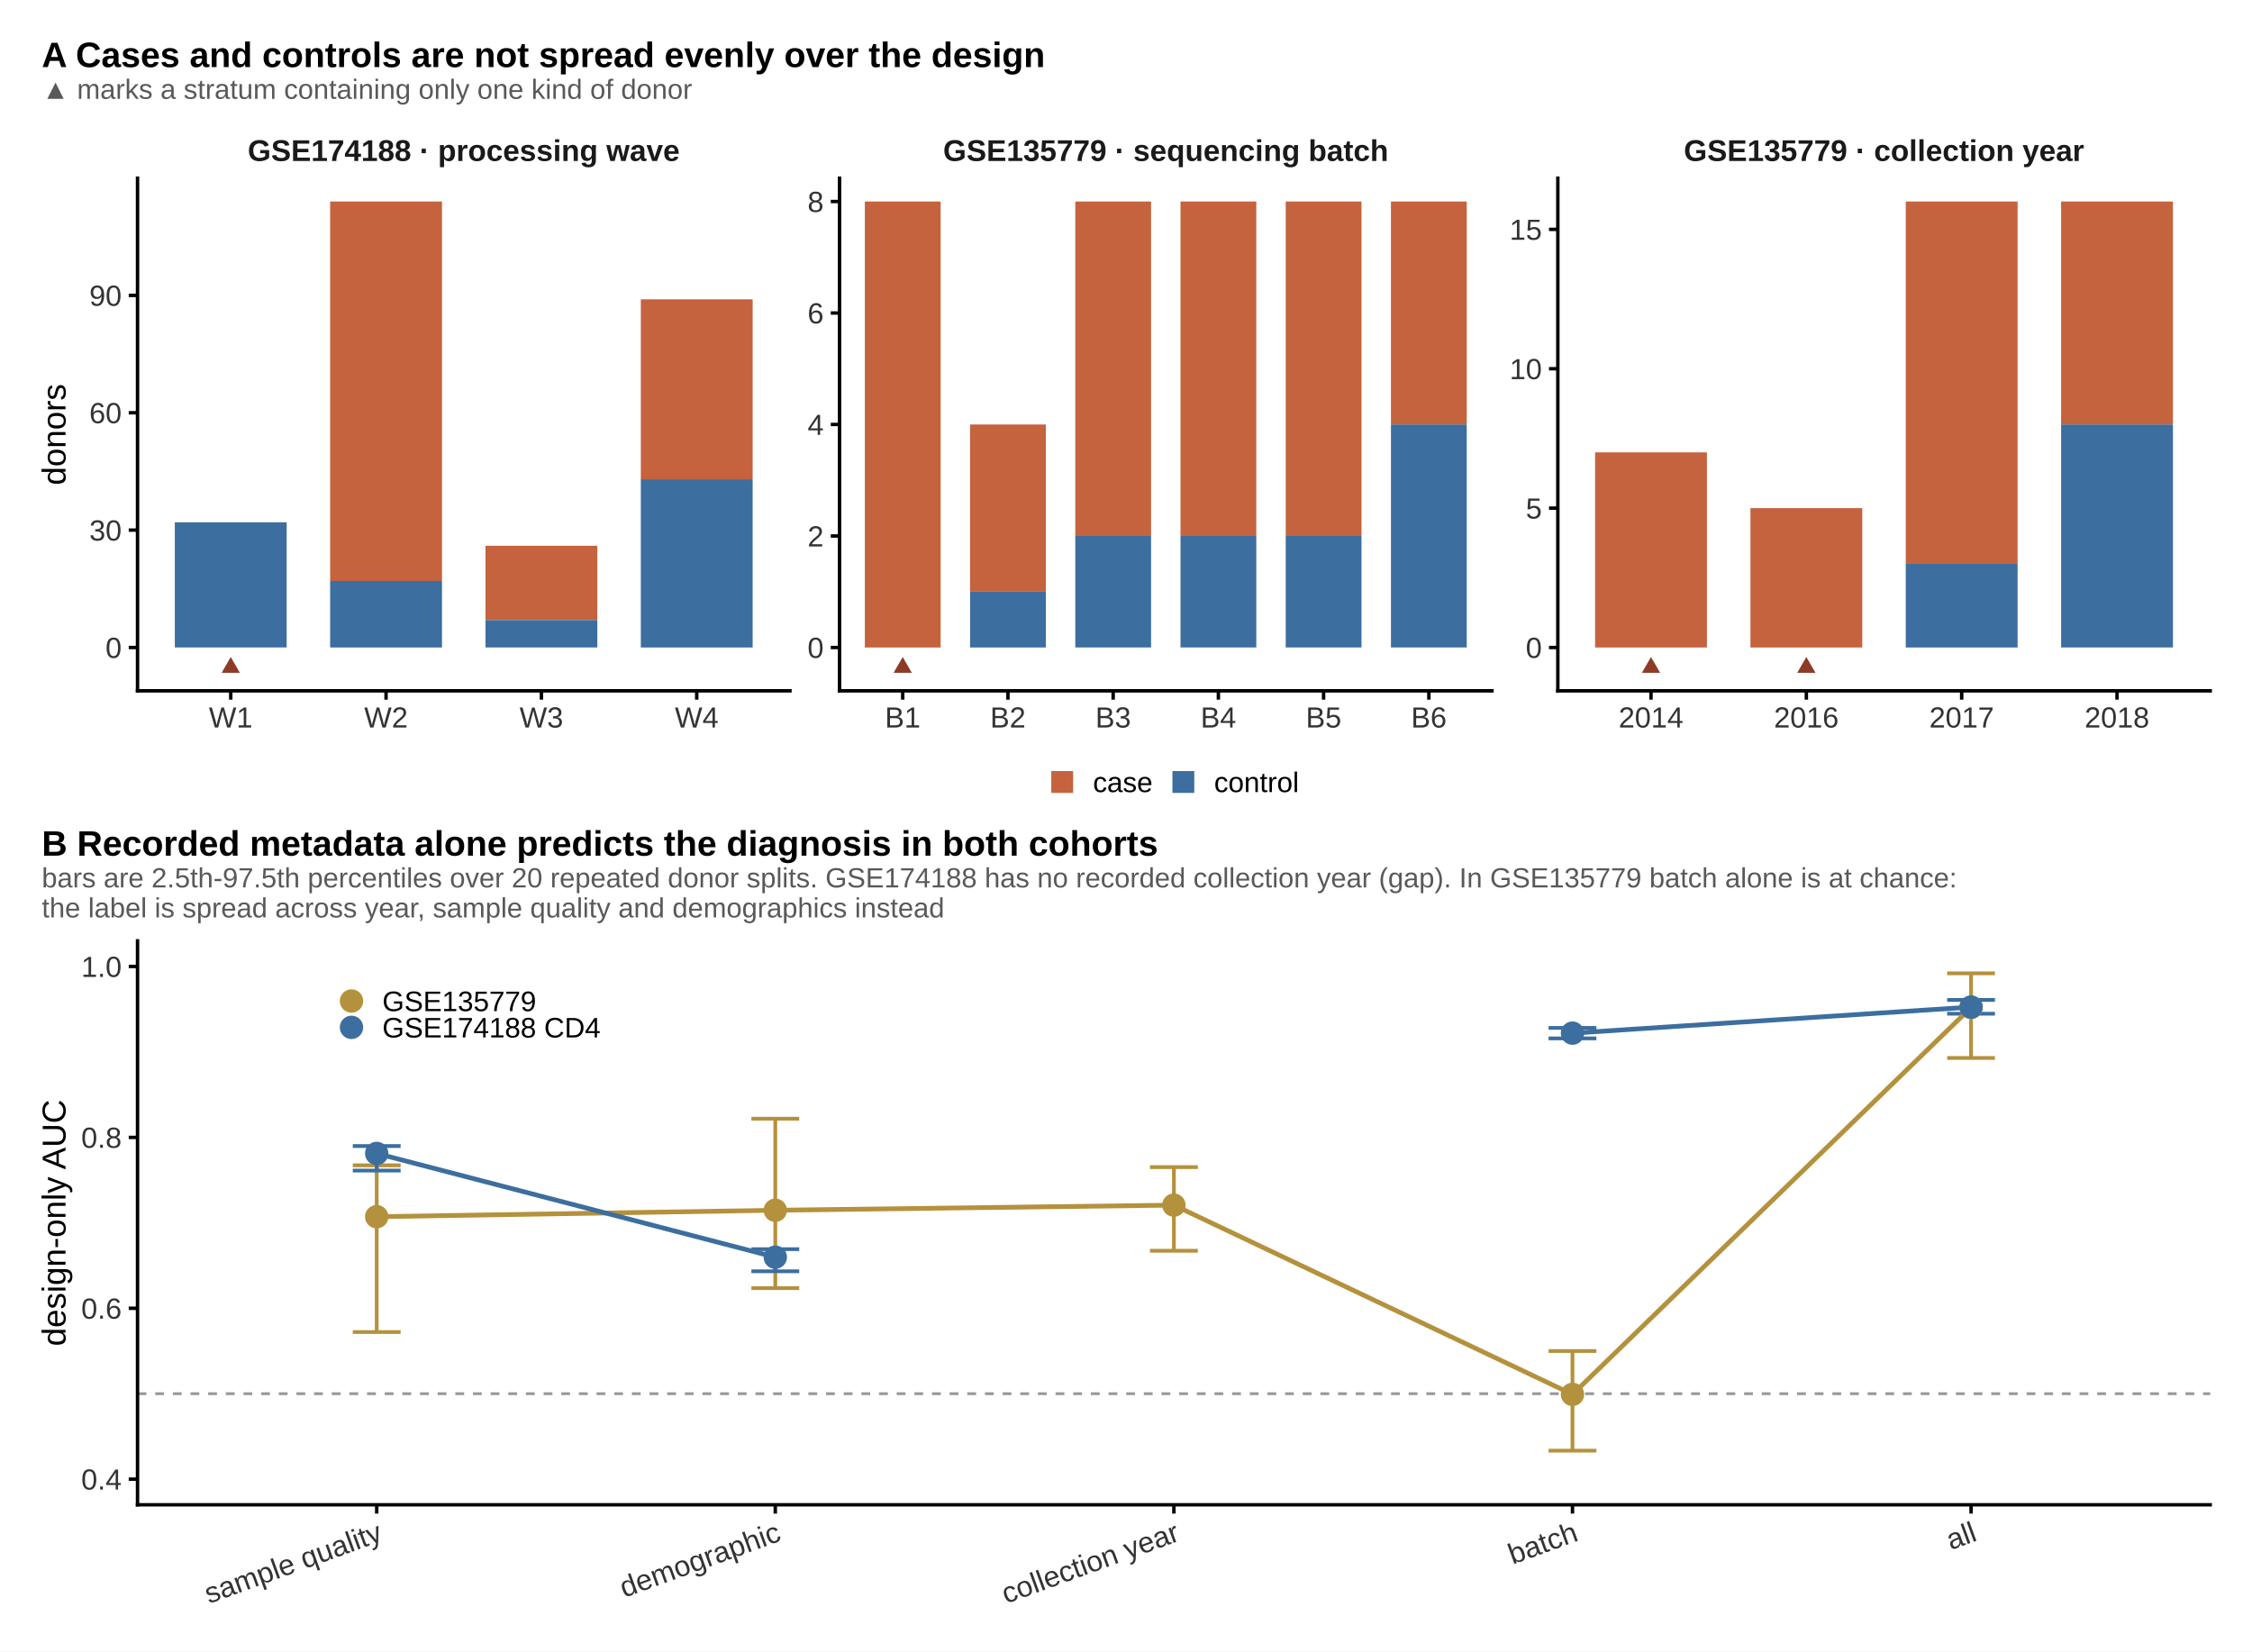
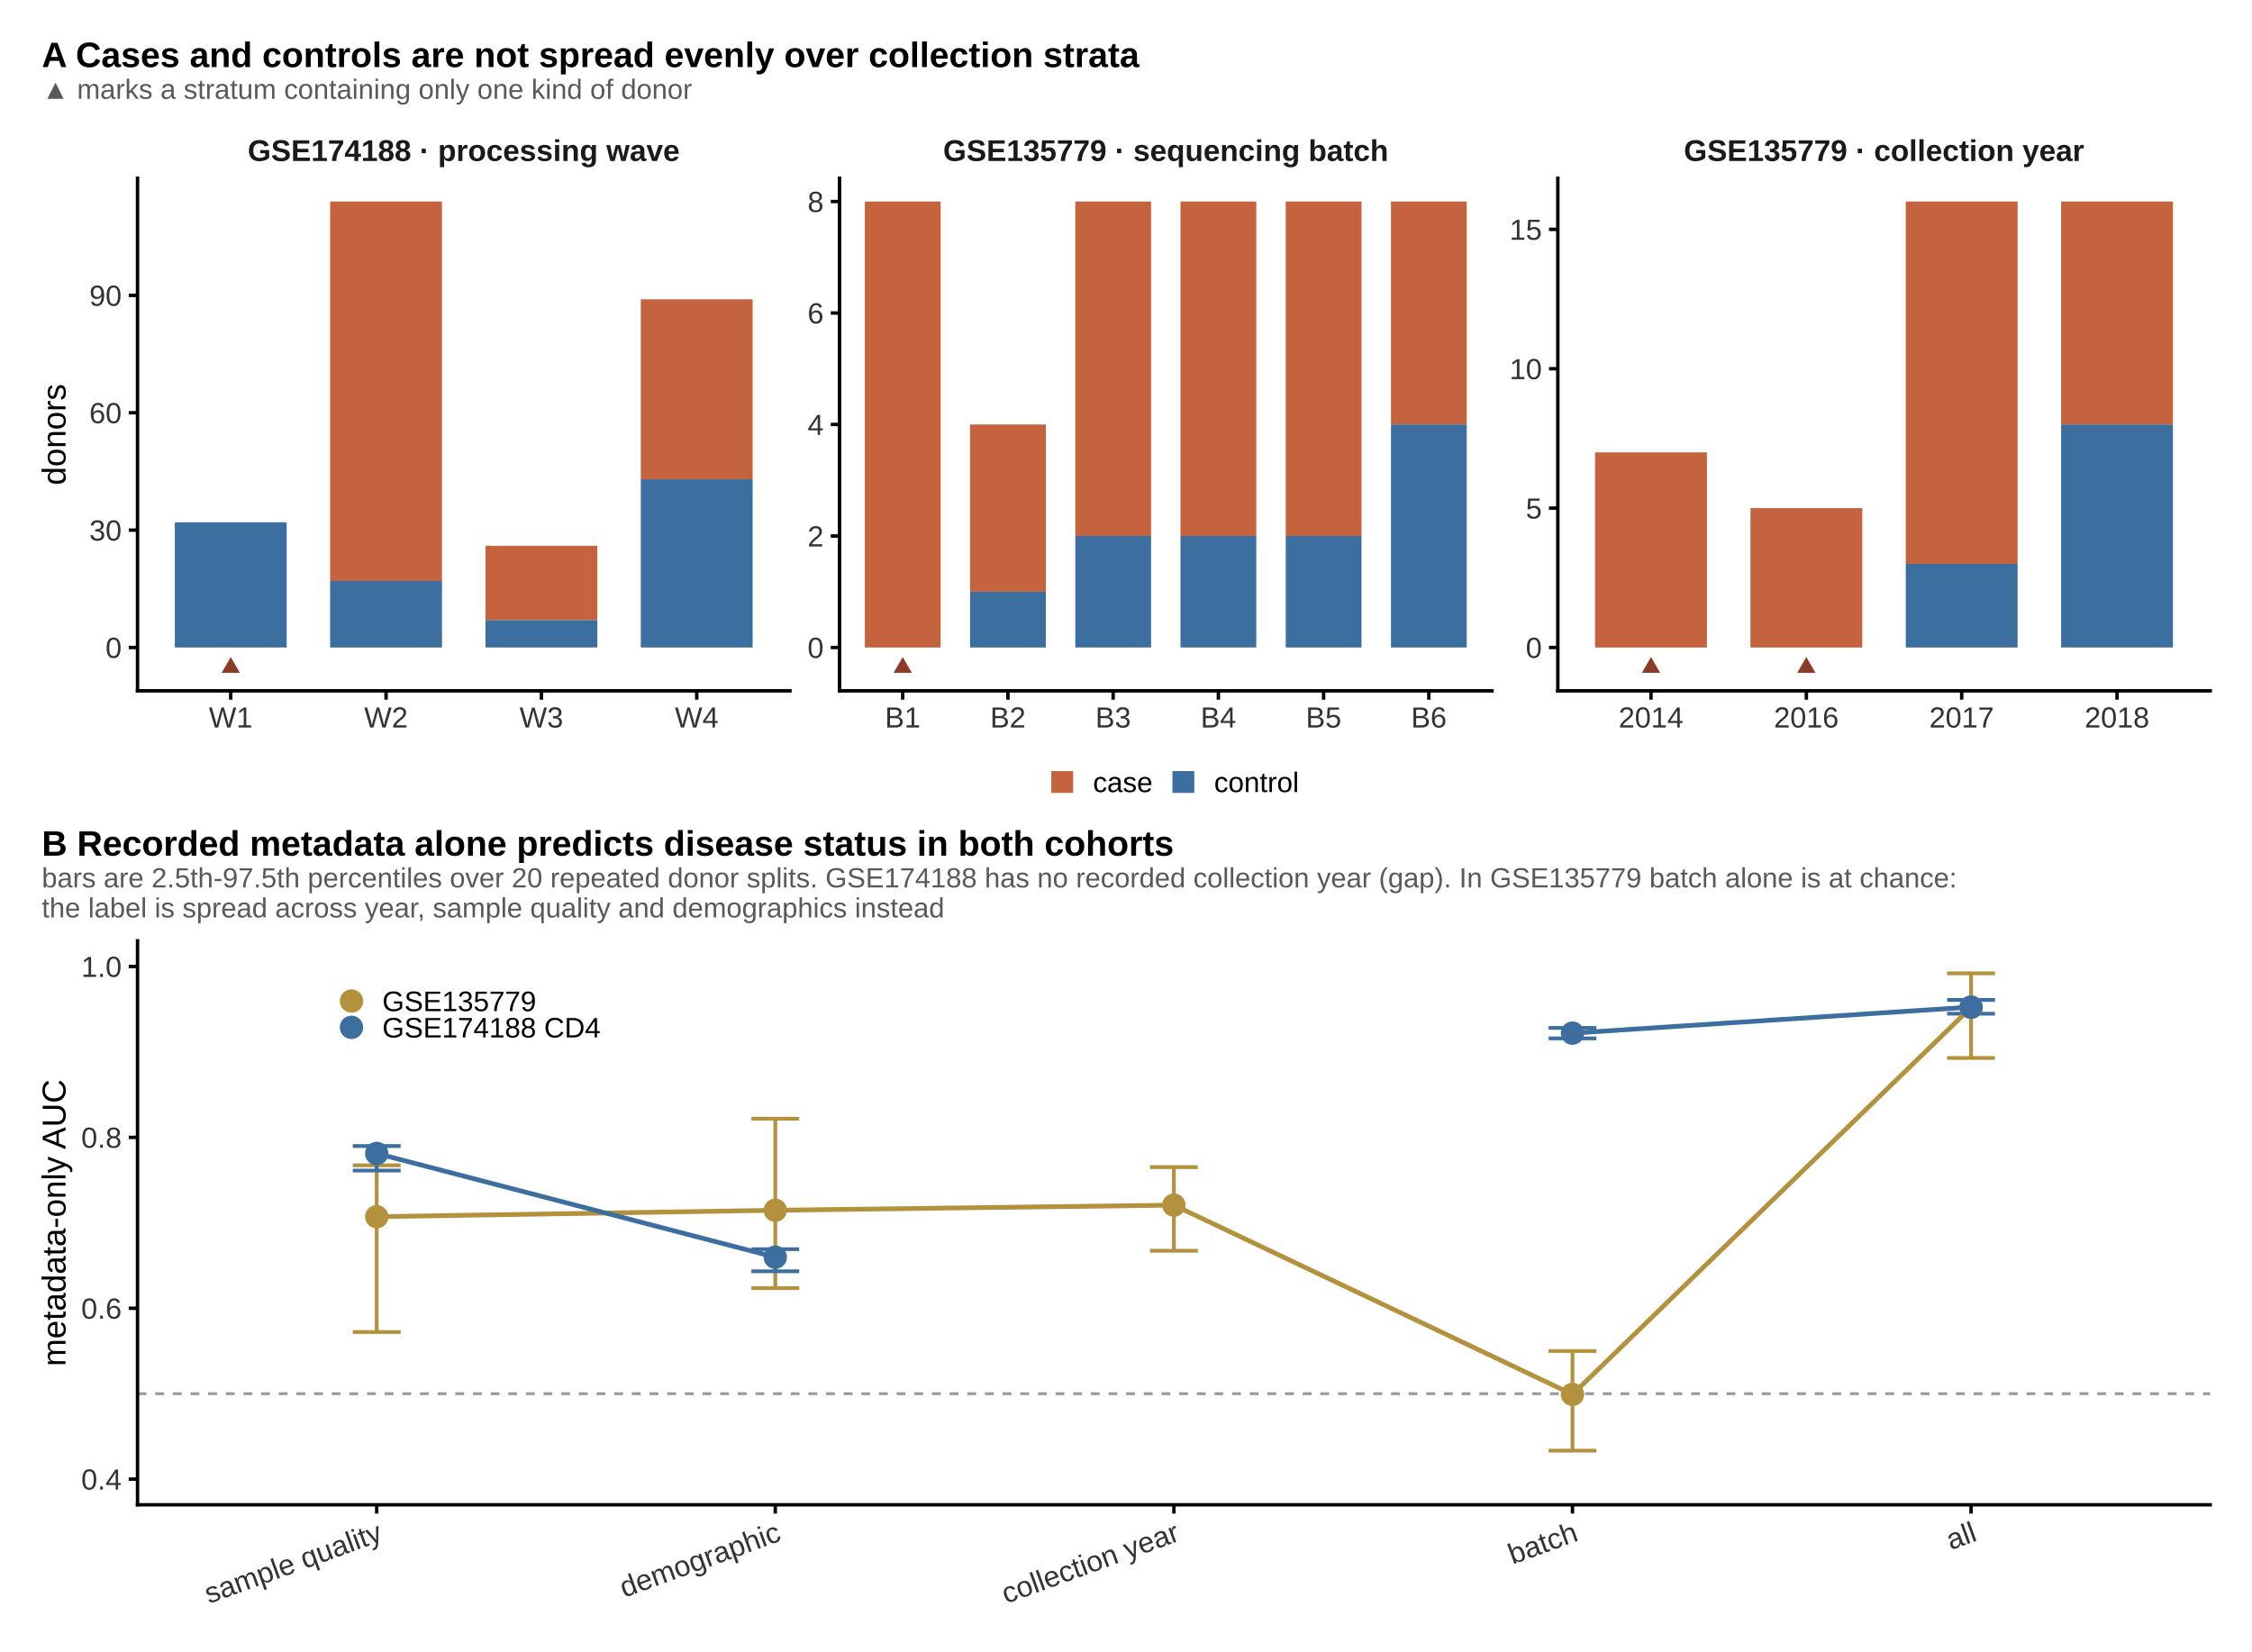
<svg xmlns="http://www.w3.org/2000/svg" width="510.24pt" height="374.17pt" viewBox="0 0 510.24 374.17">
  <g class="svglite">
    <defs>
      <style type="text/css">
    .svglite line, .svglite polyline, .svglite polygon, .svglite path, .svglite rect, .svglite circle {
      fill: none;
      stroke: #000000;
      stroke-linecap: round;
      stroke-linejoin: round;
      stroke-miterlimit: 10.00;
    }
    .svglite text {
      white-space: pre;
    }
    .svglite g.glyphgroup path {
      fill: inherit;
      stroke: none;
    }
  </style>
    </defs>
    <rect width="100%" height="100%" style="stroke: none; fill: #FFFFFF;" />
    <defs>
      <clipPath id="cpMC4wMHw1MTAuMjR8MC4wMHwzNzQuMTc=">
        <rect x="0.00" y="0.00" width="510.24" height="374.17" />
      </clipPath>
    </defs>
    <g clip-path="url(#cpMC4wMHw1MTAuMjR8MC4wMHwzNzQuMTc=)">
      <rect x="0.00" y="0.00" width="510.24" height="374.17" style="stroke-width: 1.07; stroke: #FFFFFF; fill: #FFFFFF;" />
    </g>
    <defs>
      <clipPath id="cpMzEuMTZ8NTAwLjc3fDQwLjM4fDM0MC45Ng==">
        <rect x="31.16" y="40.38" width="469.61" height="300.58" />
      </clipPath>
    </defs>
    <g clip-path="url(#cpMzEuMTZ8NTAwLjc3fDQwLjM4fDM0MC45Ng==)">
</g>
    <g clip-path="url(#cpMC4wMHw1MTAuMjR8MC4wMHwzNzQuMTc=)">
</g>
    <defs>
      <clipPath id="cpNS40OHw1MDQuNzZ8NS40OHwxODQuMTY=">
        <rect x="5.48" y="5.48" width="499.28" height="178.68" />
      </clipPath>
    </defs>
    <g clip-path="url(#cpNS40OHw1MDQuNzZ8NS40OHwxODQuMTY=)">
      <rect x="5.48" y="5.48" width="499.28" height="178.68" style="stroke-width: 0.78; stroke: #FFFFFF; fill: #FFFFFF;" />
    </g>
    <g clip-path="url(#cpMC4wMHw1MTAuMjR8MC4wMHwzNzQuMTc=)">
</g>
    <defs>
      <clipPath id="cpNS40OHw1MDQuNzZ8MTg0LjE2fDM2OC42OQ==">
        <rect x="5.48" y="184.16" width="499.28" height="184.54" />
      </clipPath>
    </defs>
    <g clip-path="url(#cpNS40OHw1MDQuNzZ8MTg0LjE2fDM2OC42OQ==)">
      <rect x="5.48" y="184.16" width="499.28" height="184.54" style="stroke-width: 0.78; stroke: #FFFFFF; fill: #FFFFFF;" />
    </g>
    <g clip-path="url(#cpMC4wMHw1MTAuMjR8MC4wMHwzNzQuMTc=)">
</g>
    <defs>
      <clipPath id="cpMzEuMTZ8MTc4Ljk4fDQwLjM4fDE1Ni41Mw==">
        <rect x="31.16" y="40.38" width="147.82" height="116.16" />
      </clipPath>
    </defs>
    <g clip-path="url(#cpMzEuMTZ8MTc4Ljk4fDQwLjM4fDE1Ni41Mw==)">
      <rect x="31.16" y="40.38" width="147.82" height="116.16" style="stroke-width: 0.78; stroke: none; fill: #FFFFFF;" />
      <rect x="39.61" y="118.34" width="25.34" height="0.00" style="stroke-width: 0.78; stroke: none; stroke-linecap: butt; stroke-linejoin: miter; fill: #C4633E;" />
      <rect x="39.61" y="118.34" width="25.34" height="28.36" style="stroke-width: 0.78; stroke: none; stroke-linecap: butt; stroke-linejoin: miter; fill: #3C6E9F;" />
      <rect x="74.80" y="45.66" width="25.34" height="85.98" style="stroke-width: 0.78; stroke: none; stroke-linecap: butt; stroke-linejoin: miter; fill: #C4633E;" />
      <rect x="74.80" y="131.64" width="25.34" height="15.07" style="stroke-width: 0.78; stroke: none; stroke-linecap: butt; stroke-linejoin: miter; fill: #3C6E9F;" />
      <rect x="110.00" y="123.66" width="25.34" height="16.84" style="stroke-width: 0.78; stroke: none; stroke-linecap: butt; stroke-linejoin: miter; fill: #C4633E;" />
      <rect x="110.00" y="140.50" width="25.34" height="6.20" style="stroke-width: 0.78; stroke: none; stroke-linecap: butt; stroke-linejoin: miter; fill: #3C6E9F;" />
      <rect x="145.19" y="67.82" width="25.34" height="40.77" style="stroke-width: 0.78; stroke: none; stroke-linecap: butt; stroke-linejoin: miter; fill: #C4633E;" />
      <rect x="145.19" y="108.59" width="25.34" height="38.12" style="stroke-width: 0.78; stroke: none; stroke-linecap: butt; stroke-linejoin: miter; fill: #3C6E9F;" />
      <polygon points="52.28,148.86 54.35,152.45 50.21,152.45 " style="stroke-width: 0.52; stroke: none; fill: #8C3B26;" />
    </g>
    <g clip-path="url(#cpMC4wMHw1MTAuMjR8MC4wMHwzNzQuMTc=)">
</g>
    <defs>
      <clipPath id="cpMTkwLjIyfDMzOC4wNHw0MC4zOHwxNTYuNTM=">
        <rect x="190.22" y="40.38" width="147.82" height="116.16" />
      </clipPath>
    </defs>
    <g clip-path="url(#cpMTkwLjIyfDMzOC4wNHw0MC4zOHwxNTYuNTM=)">
      <rect x="190.22" y="40.38" width="147.82" height="116.16" style="stroke-width: 0.78; stroke: none; fill: #FFFFFF;" />
      <rect x="195.95" y="45.66" width="17.17" height="101.05" style="stroke-width: 0.78; stroke: none; stroke-linecap: butt; stroke-linejoin: miter; fill: #C4633E;" />
      <rect x="195.95" y="146.71" width="17.17" height="0.00" style="stroke-width: 0.78; stroke: none; stroke-linecap: butt; stroke-linejoin: miter; fill: #3C6E9F;" />
      <rect x="219.79" y="96.18" width="17.17" height="37.89" style="stroke-width: 0.78; stroke: none; stroke-linecap: butt; stroke-linejoin: miter; fill: #C4633E;" />
      <rect x="219.79" y="134.08" width="17.17" height="12.63" style="stroke-width: 0.78; stroke: none; stroke-linecap: butt; stroke-linejoin: miter; fill: #3C6E9F;" />
      <rect x="243.63" y="45.66" width="17.17" height="75.79" style="stroke-width: 0.78; stroke: none; stroke-linecap: butt; stroke-linejoin: miter; fill: #C4633E;" />
      <rect x="243.63" y="121.44" width="17.17" height="25.26" style="stroke-width: 0.78; stroke: none; stroke-linecap: butt; stroke-linejoin: miter; fill: #3C6E9F;" />
      <rect x="267.47" y="45.66" width="17.17" height="75.79" style="stroke-width: 0.78; stroke: none; stroke-linecap: butt; stroke-linejoin: miter; fill: #C4633E;" />
      <rect x="267.47" y="121.44" width="17.17" height="25.26" style="stroke-width: 0.78; stroke: none; stroke-linecap: butt; stroke-linejoin: miter; fill: #3C6E9F;" />
      <rect x="291.31" y="45.66" width="17.17" height="75.79" style="stroke-width: 0.78; stroke: none; stroke-linecap: butt; stroke-linejoin: miter; fill: #C4633E;" />
      <rect x="291.31" y="121.44" width="17.17" height="25.26" style="stroke-width: 0.78; stroke: none; stroke-linecap: butt; stroke-linejoin: miter; fill: #3C6E9F;" />
      <rect x="315.15" y="45.66" width="17.17" height="50.52" style="stroke-width: 0.78; stroke: none; stroke-linecap: butt; stroke-linejoin: miter; fill: #C4633E;" />
      <rect x="315.15" y="96.18" width="17.17" height="50.52" style="stroke-width: 0.78; stroke: none; stroke-linecap: butt; stroke-linejoin: miter; fill: #3C6E9F;" />
      <polygon points="204.53,148.86 206.60,152.45 202.46,152.45 " style="stroke-width: 0.52; stroke: none; fill: #8C3B26;" />
    </g>
    <g clip-path="url(#cpMC4wMHw1MTAuMjR8MC4wMHwzNzQuMTc=)">
</g>
    <defs>
      <clipPath id="cpMzUyLjk2fDUwMC43N3w0MC4zOHwxNTYuNTM=">
        <rect x="352.96" y="40.38" width="147.82" height="116.16" />
      </clipPath>
    </defs>
    <g clip-path="url(#cpMzUyLjk2fDUwMC43N3w0MC4zOHwxNTYuNTM=)">
      <rect x="352.96" y="40.38" width="147.82" height="116.16" style="stroke-width: 0.78; stroke: none; fill: #FFFFFF;" />
      <rect x="361.40" y="102.50" width="25.34" height="44.21" style="stroke-width: 0.78; stroke: none; stroke-linecap: butt; stroke-linejoin: miter; fill: #C4633E;" />
      <rect x="361.40" y="146.71" width="25.34" height="0.00" style="stroke-width: 0.78; stroke: none; stroke-linecap: butt; stroke-linejoin: miter; fill: #3C6E9F;" />
      <rect x="396.60" y="115.13" width="25.34" height="31.58" style="stroke-width: 0.78; stroke: none; stroke-linecap: butt; stroke-linejoin: miter; fill: #C4633E;" />
      <rect x="396.60" y="146.71" width="25.34" height="0.00" style="stroke-width: 0.78; stroke: none; stroke-linecap: butt; stroke-linejoin: miter; fill: #3C6E9F;" />
      <rect x="431.79" y="45.66" width="25.34" height="82.10" style="stroke-width: 0.78; stroke: none; stroke-linecap: butt; stroke-linejoin: miter; fill: #C4633E;" />
      <rect x="431.79" y="127.76" width="25.34" height="18.95" style="stroke-width: 0.78; stroke: none; stroke-linecap: butt; stroke-linejoin: miter; fill: #3C6E9F;" />
      <rect x="466.99" y="45.66" width="25.34" height="50.52" style="stroke-width: 0.78; stroke: none; stroke-linecap: butt; stroke-linejoin: miter; fill: #C4633E;" />
      <rect x="466.99" y="96.18" width="25.34" height="50.52" style="stroke-width: 0.78; stroke: none; stroke-linecap: butt; stroke-linejoin: miter; fill: #3C6E9F;" />
      <polygon points="374.07,148.86 376.14,152.45 372.00,152.45 " style="stroke-width: 0.52; stroke: none; fill: #8C3B26;" />
      <polygon points="409.27,148.86 411.34,152.45 407.19,152.45 " style="stroke-width: 0.52; stroke: none; fill: #8C3B26;" />
    </g>
    <g clip-path="url(#cpMC4wMHw1MTAuMjR8MC4wMHwzNzQuMTc=)">
      <polyline points="352.96,156.53 352.96,40.38 " style="stroke-width: 0.78; stroke-linecap: square;" />
      <text x="349.37" y="149.07" text-anchor="end" style="font-size: 6.60px;fill: #333333; font-family: &quot;Arial&quot;;" textLength="3.67px" lengthAdjust="spacingAndGlyphs">0</text>
      <text x="349.37" y="117.49" text-anchor="end" style="font-size: 6.60px;fill: #333333; font-family: &quot;Arial&quot;;" textLength="3.67px" lengthAdjust="spacingAndGlyphs">5</text>
      <text x="349.37" y="85.91" text-anchor="end" style="font-size: 6.60px;fill: #333333; font-family: &quot;Arial&quot;;" textLength="7.34px" lengthAdjust="spacingAndGlyphs">10</text>
      <text x="349.37" y="54.33" text-anchor="end" style="font-size: 6.60px;fill: #333333; font-family: &quot;Arial&quot;;" textLength="7.34px" lengthAdjust="spacingAndGlyphs">15</text>
      <polyline points="350.96,146.71 352.96,146.71 " style="stroke-width: 0.78; stroke-linecap: butt;" />
      <polyline points="350.96,115.13 352.96,115.13 " style="stroke-width: 0.78; stroke-linecap: butt;" />
      <polyline points="350.96,83.55 352.96,83.55 " style="stroke-width: 0.78; stroke-linecap: butt;" />
      <polyline points="350.96,51.97 352.96,51.97 " style="stroke-width: 0.78; stroke-linecap: butt;" />
      <polyline points="190.22,156.53 190.22,40.38 " style="stroke-width: 0.78; stroke-linecap: square;" />
      <text x="186.64" y="149.07" text-anchor="end" style="font-size: 6.60px;fill: #333333; font-family: &quot;Arial&quot;;" textLength="3.67px" lengthAdjust="spacingAndGlyphs">0</text>
      <text x="186.64" y="123.81" text-anchor="end" style="font-size: 6.60px;fill: #333333; font-family: &quot;Arial&quot;;" textLength="3.67px" lengthAdjust="spacingAndGlyphs">2</text>
      <text x="186.64" y="98.54" text-anchor="end" style="font-size: 6.60px;fill: #333333; font-family: &quot;Arial&quot;;" textLength="3.67px" lengthAdjust="spacingAndGlyphs">4</text>
      <text x="186.64" y="73.28" text-anchor="end" style="font-size: 6.60px;fill: #333333; font-family: &quot;Arial&quot;;" textLength="3.67px" lengthAdjust="spacingAndGlyphs">6</text>
      <text x="186.64" y="48.02" text-anchor="end" style="font-size: 6.60px;fill: #333333; font-family: &quot;Arial&quot;;" textLength="3.67px" lengthAdjust="spacingAndGlyphs">8</text>
      <polyline points="188.23,146.71 190.22,146.71 " style="stroke-width: 0.78; stroke-linecap: butt;" />
      <polyline points="188.23,121.44 190.22,121.44 " style="stroke-width: 0.78; stroke-linecap: butt;" />
      <polyline points="188.23,96.18 190.22,96.18 " style="stroke-width: 0.78; stroke-linecap: butt;" />
      <polyline points="188.23,70.92 190.22,70.92 " style="stroke-width: 0.78; stroke-linecap: butt;" />
      <polyline points="188.23,45.66 190.22,45.66 " style="stroke-width: 0.78; stroke-linecap: butt;" />
    </g>
    <defs>
      <clipPath id="cpMzEuMTZ8MTc4Ljk4fDI3LjcwfDQwLjM4">
        <rect x="31.16" y="27.70" width="147.82" height="12.68" />
      </clipPath>
    </defs>
    <g clip-path="url(#cpMzEuMTZ8MTc4Ljk4fDI3LjcwfDQwLjM4)">
      <text x="105.07" y="36.47" text-anchor="middle" style="font-size: 6.80px; font-weight: bold;fill: #1A1A1A; font-family: &quot;Arial&quot;;" textLength="97.88px" lengthAdjust="spacingAndGlyphs">GSE174188 · processing wave</text>
    </g>
    <g clip-path="url(#cpMC4wMHw1MTAuMjR8MC4wMHwzNzQuMTc=)">
</g>
    <defs>
      <clipPath id="cpMTkwLjIyfDMzOC4wNHwyNy43MHw0MC4zOA==">
        <rect x="190.22" y="27.70" width="147.82" height="12.68" />
      </clipPath>
    </defs>
    <g clip-path="url(#cpMTkwLjIyfDMzOC4wNHwyNy43MHw0MC4zOA==)">
      <text x="264.13" y="36.47" text-anchor="middle" style="font-size: 6.80px; font-weight: bold;fill: #1A1A1A; font-family: &quot;Arial&quot;;" textLength="100.91px" lengthAdjust="spacingAndGlyphs">GSE135779 · sequencing batch</text>
    </g>
    <g clip-path="url(#cpMC4wMHw1MTAuMjR8MC4wMHwzNzQuMTc=)">
</g>
    <defs>
      <clipPath id="cpMzUyLjk2fDUwMC43N3wyNy43MHw0MC4zOA==">
        <rect x="352.96" y="27.70" width="147.82" height="12.68" />
      </clipPath>
    </defs>
    <g clip-path="url(#cpMzUyLjk2fDUwMC43N3wyNy43MHw0MC4zOA==)">
      <text x="426.86" y="36.47" text-anchor="middle" style="font-size: 6.80px; font-weight: bold;fill: #1A1A1A; font-family: &quot;Arial&quot;;" textLength="90.70px" lengthAdjust="spacingAndGlyphs">GSE135779 · collection year</text>
    </g>
    <g clip-path="url(#cpMC4wMHw1MTAuMjR8MC4wMHwzNzQuMTc=)">
      <polyline points="31.16,156.53 178.98,156.53 " style="stroke-width: 0.78; stroke-linecap: square;" />
      <polyline points="52.28,158.53 52.28,156.53 " style="stroke-width: 0.78; stroke-linecap: butt;" />
      <polyline points="87.47,158.53 87.47,156.53 " style="stroke-width: 0.78; stroke-linecap: butt;" />
      <polyline points="122.67,158.53 122.67,156.53 " style="stroke-width: 0.78; stroke-linecap: butt;" />
      <polyline points="157.86,158.53 157.86,156.53 " style="stroke-width: 0.78; stroke-linecap: butt;" />
      <text x="52.28" y="164.84" text-anchor="middle" style="font-size: 6.60px;fill: #333333; font-family: &quot;Arial&quot;;" textLength="9.89px" lengthAdjust="spacingAndGlyphs">W1</text>
      <text x="87.47" y="164.84" text-anchor="middle" style="font-size: 6.60px;fill: #333333; font-family: &quot;Arial&quot;;" textLength="9.89px" lengthAdjust="spacingAndGlyphs">W2</text>
      <text x="122.67" y="164.84" text-anchor="middle" style="font-size: 6.60px;fill: #333333; font-family: &quot;Arial&quot;;" textLength="9.89px" lengthAdjust="spacingAndGlyphs">W3</text>
      <text x="157.86" y="164.84" text-anchor="middle" style="font-size: 6.60px;fill: #333333; font-family: &quot;Arial&quot;;" textLength="9.89px" lengthAdjust="spacingAndGlyphs">W4</text>
      <polyline points="190.22,156.53 338.04,156.53 " style="stroke-width: 0.78; stroke-linecap: square;" />
      <polyline points="204.53,158.53 204.53,156.53 " style="stroke-width: 0.78; stroke-linecap: butt;" />
      <polyline points="228.37,158.53 228.37,156.53 " style="stroke-width: 0.78; stroke-linecap: butt;" />
      <polyline points="252.21,158.53 252.21,156.53 " style="stroke-width: 0.78; stroke-linecap: butt;" />
      <polyline points="276.05,158.53 276.05,156.53 " style="stroke-width: 0.78; stroke-linecap: butt;" />
      <polyline points="299.89,158.53 299.89,156.53 " style="stroke-width: 0.78; stroke-linecap: butt;" />
      <polyline points="323.74,158.53 323.74,156.53 " style="stroke-width: 0.78; stroke-linecap: butt;" />
      <text x="204.53" y="164.84" text-anchor="middle" style="font-size: 6.60px;fill: #333333; font-family: &quot;Arial&quot;;" textLength="8.06px" lengthAdjust="spacingAndGlyphs">B1</text>
      <text x="228.37" y="164.84" text-anchor="middle" style="font-size: 6.60px;fill: #333333; font-family: &quot;Arial&quot;;" textLength="8.06px" lengthAdjust="spacingAndGlyphs">B2</text>
      <text x="252.21" y="164.84" text-anchor="middle" style="font-size: 6.60px;fill: #333333; font-family: &quot;Arial&quot;;" textLength="8.06px" lengthAdjust="spacingAndGlyphs">B3</text>
      <text x="276.05" y="164.84" text-anchor="middle" style="font-size: 6.60px;fill: #333333; font-family: &quot;Arial&quot;;" textLength="8.06px" lengthAdjust="spacingAndGlyphs">B4</text>
      <text x="299.89" y="164.84" text-anchor="middle" style="font-size: 6.60px;fill: #333333; font-family: &quot;Arial&quot;;" textLength="8.06px" lengthAdjust="spacingAndGlyphs">B5</text>
      <text x="323.74" y="164.84" text-anchor="middle" style="font-size: 6.60px;fill: #333333; font-family: &quot;Arial&quot;;" textLength="8.06px" lengthAdjust="spacingAndGlyphs">B6</text>
      <polyline points="352.96,156.53 500.77,156.53 " style="stroke-width: 0.78; stroke-linecap: square;" />
      <polyline points="374.07,158.53 374.07,156.53 " style="stroke-width: 0.78; stroke-linecap: butt;" />
      <polyline points="409.27,158.53 409.27,156.53 " style="stroke-width: 0.78; stroke-linecap: butt;" />
      <polyline points="444.46,158.53 444.46,156.53 " style="stroke-width: 0.78; stroke-linecap: butt;" />
      <polyline points="479.66,158.53 479.66,156.53 " style="stroke-width: 0.78; stroke-linecap: butt;" />
      <text x="374.07" y="164.84" text-anchor="middle" style="font-size: 6.60px;fill: #333333; font-family: &quot;Arial&quot;;" textLength="14.69px" lengthAdjust="spacingAndGlyphs">2014</text>
      <text x="409.27" y="164.84" text-anchor="middle" style="font-size: 6.60px;fill: #333333; font-family: &quot;Arial&quot;;" textLength="14.69px" lengthAdjust="spacingAndGlyphs">2016</text>
      <text x="444.46" y="164.84" text-anchor="middle" style="font-size: 6.60px;fill: #333333; font-family: &quot;Arial&quot;;" textLength="14.69px" lengthAdjust="spacingAndGlyphs">2017</text>
      <text x="479.66" y="164.84" text-anchor="middle" style="font-size: 6.60px;fill: #333333; font-family: &quot;Arial&quot;;" textLength="14.69px" lengthAdjust="spacingAndGlyphs">2018</text>
      <polyline points="31.16,156.53 31.16,40.38 " style="stroke-width: 0.78; stroke-linecap: square;" />
      <text x="27.58" y="149.07" text-anchor="end" style="font-size: 6.60px;fill: #333333; font-family: &quot;Arial&quot;;" textLength="3.67px" lengthAdjust="spacingAndGlyphs">0</text>
      <text x="27.58" y="122.48" text-anchor="end" style="font-size: 6.60px;fill: #333333; font-family: &quot;Arial&quot;;" textLength="7.34px" lengthAdjust="spacingAndGlyphs">30</text>
      <text x="27.58" y="95.88" text-anchor="end" style="font-size: 6.60px;fill: #333333; font-family: &quot;Arial&quot;;" textLength="7.34px" lengthAdjust="spacingAndGlyphs">60</text>
      <text x="27.58" y="69.29" text-anchor="end" style="font-size: 6.60px;fill: #333333; font-family: &quot;Arial&quot;;" textLength="7.34px" lengthAdjust="spacingAndGlyphs">90</text>
      <polyline points="29.17,146.71 31.16,146.71 " style="stroke-width: 0.78; stroke-linecap: butt;" />
      <polyline points="29.17,120.11 31.16,120.11 " style="stroke-width: 0.78; stroke-linecap: butt;" />
      <polyline points="29.17,93.52 31.16,93.52 " style="stroke-width: 0.78; stroke-linecap: butt;" />
      <polyline points="29.17,66.93 31.16,66.93 " style="stroke-width: 0.78; stroke-linecap: butt;" />
      <text transform="translate(14.84,98.46) rotate(-90)" text-anchor="middle" style="font-size: 7.50px; font-family: &quot;Arial&quot;;" textLength="22.94px" lengthAdjust="spacingAndGlyphs">donors</text>
      <rect x="237.68" y="174.20" width="56.58" height="5.98" style="stroke-width: 0.78; stroke: none; fill: #FFFFFF;" />
      <rect x="237.68" y="174.20" width="5.98" height="5.98" style="stroke-width: 0.78; stroke: none; fill: #FFFFFF;" />
      <rect x="238.19" y="174.71" width="4.95" height="4.95" style="stroke-width: 0.78; stroke: none; stroke-linecap: butt; stroke-linejoin: miter; fill: #C4633E;" />
      <rect x="265.12" y="174.20" width="5.98" height="5.98" style="stroke-width: 0.78; stroke: none; fill: #FFFFFF;" />
      <rect x="265.64" y="174.71" width="4.95" height="4.95" style="stroke-width: 0.78; stroke: none; stroke-linecap: butt; stroke-linejoin: miter; fill: #3C6E9F;" />
      <text x="247.64" y="179.47" style="font-size: 6.40px; font-family: &quot;Arial&quot;;" textLength="13.50px" lengthAdjust="spacingAndGlyphs">case</text>
      <text x="275.09" y="179.47" style="font-size: 6.40px; font-family: &quot;Arial&quot;;" textLength="19.17px" lengthAdjust="spacingAndGlyphs">control</text>
      <text x="9.46" y="22.39" style="font-size: 6.30px;fill: #595959; font-family: &quot;Arial&quot;;" textLength="147.33px" lengthAdjust="spacingAndGlyphs">▲ marks a stratum containing only one kind of donor</text>
-       <text x="9.46" y="15.20" style="font-size: 8.00px; font-weight: bold; font-family: &quot;Arial&quot;;" textLength="231.88px" lengthAdjust="spacingAndGlyphs">A   Cases and controls are not spread evenly over the design</text>
+       <text x="9.46" y="15.20" style="font-size: 8.00px; font-weight: bold; font-family: &quot;Arial&quot;;" textLength="253.23px" lengthAdjust="spacingAndGlyphs">A   Cases and controls are not spread evenly over collection strata</text>
    </g>
    <defs>
      <clipPath id="cpMzEuMTZ8NTAwLjc3fDIxMy4xOHwzNDAuOTY=">
        <rect x="31.16" y="213.18" width="469.61" height="127.77" />
      </clipPath>
    </defs>
    <g clip-path="url(#cpMzEuMTZ8NTAwLjc3fDIxMy4xOHwzNDAuOTY=)">
      <rect x="31.16" y="213.18" width="469.61" height="127.77" style="stroke-width: 0.78; stroke: none; fill: #FFFFFF;" />
      <line x1="31.16" y1="315.79" x2="500.77" y2="315.79" style="stroke-width: 0.64; stroke: #999999; stroke-dasharray: 2.00,2.00; stroke-linecap: butt;" />
      <polyline points="441.17,220.54 452.00,220.54 " style="stroke-width: 0.85; stroke: #B4913C; stroke-linecap: butt;" />
      <polyline points="446.59,220.54 446.59,239.72 " style="stroke-width: 0.85; stroke: #B4913C; stroke-linecap: butt;" />
      <polyline points="441.17,239.72 452.00,239.72 " style="stroke-width: 0.85; stroke: #B4913C; stroke-linecap: butt;" />
      <polyline points="350.86,306.12 361.70,306.12 " style="stroke-width: 0.85; stroke: #B4913C; stroke-linecap: butt;" />
      <polyline points="356.28,306.12 356.28,328.69 " style="stroke-width: 0.85; stroke: #B4913C; stroke-linecap: butt;" />
      <polyline points="350.86,328.69 361.70,328.69 " style="stroke-width: 0.85; stroke: #B4913C; stroke-linecap: butt;" />
      <polyline points="260.55,264.45 271.39,264.45 " style="stroke-width: 0.85; stroke: #B4913C; stroke-linecap: butt;" />
      <polyline points="265.97,264.45 265.97,283.40 " style="stroke-width: 0.85; stroke: #B4913C; stroke-linecap: butt;" />
      <polyline points="260.55,283.40 271.39,283.40 " style="stroke-width: 0.85; stroke: #B4913C; stroke-linecap: butt;" />
      <polyline points="170.24,253.48 181.08,253.48 " style="stroke-width: 0.85; stroke: #B4913C; stroke-linecap: butt;" />
      <polyline points="175.66,253.48 175.66,291.87 " style="stroke-width: 0.85; stroke: #B4913C; stroke-linecap: butt;" />
      <polyline points="170.24,291.87 181.08,291.87 " style="stroke-width: 0.85; stroke: #B4913C; stroke-linecap: butt;" />
      <polyline points="79.93,264.04 90.77,264.04 " style="stroke-width: 0.85; stroke: #B4913C; stroke-linecap: butt;" />
      <polyline points="85.35,264.04 85.35,301.82 " style="stroke-width: 0.85; stroke: #B4913C; stroke-linecap: butt;" />
      <polyline points="79.93,301.82 90.77,301.82 " style="stroke-width: 0.85; stroke: #B4913C; stroke-linecap: butt;" />
      <polyline points="441.17,226.57 452.00,226.57 " style="stroke-width: 0.85; stroke: #3C6E9F; stroke-linecap: butt;" />
      <polyline points="446.59,226.57 446.59,229.69 " style="stroke-width: 0.85; stroke: #3C6E9F; stroke-linecap: butt;" />
      <polyline points="441.17,229.69 452.00,229.69 " style="stroke-width: 0.85; stroke: #3C6E9F; stroke-linecap: butt;" />
      <polyline points="350.86,232.90 361.70,232.90 " style="stroke-width: 0.85; stroke: #3C6E9F; stroke-linecap: butt;" />
      <polyline points="356.28,232.90 356.28,235.28 " style="stroke-width: 0.85; stroke: #3C6E9F; stroke-linecap: butt;" />
      <polyline points="350.86,235.28 361.70,235.28 " style="stroke-width: 0.85; stroke: #3C6E9F; stroke-linecap: butt;" />
      <polyline points="170.24,283.04 181.08,283.04 " style="stroke-width: 0.85; stroke: #3C6E9F; stroke-linecap: butt;" />
      <polyline points="175.66,283.04 175.66,288.05 " style="stroke-width: 0.85; stroke: #3C6E9F; stroke-linecap: butt;" />
      <polyline points="170.24,288.05 181.08,288.05 " style="stroke-width: 0.85; stroke: #3C6E9F; stroke-linecap: butt;" />
      <polyline points="79.93,259.67 90.77,259.67 " style="stroke-width: 0.85; stroke: #3C6E9F; stroke-linecap: butt;" />
      <polyline points="85.35,259.67 85.35,265.23 " style="stroke-width: 0.85; stroke: #3C6E9F; stroke-linecap: butt;" />
      <polyline points="79.93,265.23 90.77,265.23 " style="stroke-width: 0.85; stroke: #3C6E9F; stroke-linecap: butt;" />
      <polyline points="85.35,275.68 175.66,274.22 265.97,273.06 356.28,315.94 446.59,228.27 " style="stroke-width: 1.07; stroke: #B4913C; stroke-linecap: butt;" />
      <polyline points="85.35,261.35 175.66,284.86 " style="stroke-width: 1.07; stroke: #3C6E9F; stroke-linecap: butt;" />
      <polyline points="356.28,234.09 446.59,228.18 " style="stroke-width: 1.07; stroke: #3C6E9F; stroke-linecap: butt;" />
      <circle cx="446.59" cy="228.27" r="2.39" style="stroke-width: 0.52; stroke: #B4913C; fill: #B4913C;" />
      <circle cx="356.28" cy="315.94" r="2.39" style="stroke-width: 0.52; stroke: #B4913C; fill: #B4913C;" />
      <circle cx="265.97" cy="273.06" r="2.39" style="stroke-width: 0.52; stroke: #B4913C; fill: #B4913C;" />
      <circle cx="175.66" cy="274.22" r="2.39" style="stroke-width: 0.52; stroke: #B4913C; fill: #B4913C;" />
      <circle cx="85.35" cy="275.68" r="2.39" style="stroke-width: 0.52; stroke: #B4913C; fill: #B4913C;" />
      <circle cx="446.59" cy="228.18" r="2.39" style="stroke-width: 0.52; stroke: #3C6E9F; fill: #3C6E9F;" />
      <circle cx="356.28" cy="234.09" r="2.39" style="stroke-width: 0.52; stroke: #3C6E9F; fill: #3C6E9F;" />
      <circle cx="175.66" cy="284.86" r="2.39" style="stroke-width: 0.52; stroke: #3C6E9F; fill: #3C6E9F;" />
      <circle cx="85.35" cy="261.35" r="2.39" style="stroke-width: 0.52; stroke: #3C6E9F; fill: #3C6E9F;" />
    </g>
    <g clip-path="url(#cpMC4wMHw1MTAuMjR8MC4wMHwzNzQuMTc=)">
      <polyline points="31.16,340.96 31.16,213.18 " style="stroke-width: 0.78; stroke-linecap: square;" />
      <text x="27.58" y="337.51" text-anchor="end" style="font-size: 6.60px;fill: #333333; font-family: &quot;Arial&quot;;" textLength="9.17px" lengthAdjust="spacingAndGlyphs">0.4</text>
      <text x="27.58" y="298.79" text-anchor="end" style="font-size: 6.60px;fill: #333333; font-family: &quot;Arial&quot;;" textLength="9.17px" lengthAdjust="spacingAndGlyphs">0.6</text>
      <text x="27.58" y="260.07" text-anchor="end" style="font-size: 6.60px;fill: #333333; font-family: &quot;Arial&quot;;" textLength="9.17px" lengthAdjust="spacingAndGlyphs">0.8</text>
      <text x="27.58" y="221.35" text-anchor="end" style="font-size: 6.60px;fill: #333333; font-family: &quot;Arial&quot;;" textLength="9.17px" lengthAdjust="spacingAndGlyphs">1.0</text>
      <polyline points="29.17,335.15 31.16,335.15 " style="stroke-width: 0.78; stroke-linecap: butt;" />
      <polyline points="29.17,296.43 31.16,296.43 " style="stroke-width: 0.78; stroke-linecap: butt;" />
      <polyline points="29.17,257.71 31.16,257.71 " style="stroke-width: 0.78; stroke-linecap: butt;" />
      <polyline points="29.17,218.99 31.16,218.99 " style="stroke-width: 0.78; stroke-linecap: butt;" />
      <polyline points="31.16,340.96 500.77,340.96 " style="stroke-width: 0.78; stroke-linecap: square;" />
      <polyline points="85.35,342.95 85.35,340.96 " style="stroke-width: 0.78; stroke-linecap: butt;" />
      <polyline points="175.66,342.95 175.66,340.96 " style="stroke-width: 0.78; stroke-linecap: butt;" />
      <polyline points="265.97,342.95 265.97,340.96 " style="stroke-width: 0.78; stroke-linecap: butt;" />
      <polyline points="356.28,342.95 356.28,340.96 " style="stroke-width: 0.78; stroke-linecap: butt;" />
      <polyline points="446.59,342.95 446.59,340.96 " style="stroke-width: 0.78; stroke-linecap: butt;" />
      <text transform="translate(86.96,348.98) rotate(-20)" text-anchor="end" style="font-size: 6.60px;fill: #333333; font-family: &quot;Arial&quot;;" textLength="42.19px" lengthAdjust="spacingAndGlyphs">sample quality</text>
      <text transform="translate(177.27,348.98) rotate(-20)" text-anchor="end" style="font-size: 6.60px;fill: #333333; font-family: &quot;Arial&quot;;" textLength="38.17px" lengthAdjust="spacingAndGlyphs">demographic</text>
      <text transform="translate(267.58,348.98) rotate(-20)" text-anchor="end" style="font-size: 6.60px;fill: #333333; font-family: &quot;Arial&quot;;" textLength="42.19px" lengthAdjust="spacingAndGlyphs">collection year</text>
      <text transform="translate(357.89,348.98) rotate(-20)" text-anchor="end" style="font-size: 6.60px;fill: #333333; font-family: &quot;Arial&quot;;" textLength="16.14px" lengthAdjust="spacingAndGlyphs">batch</text>
      <text transform="translate(448.20,348.98) rotate(-20)" text-anchor="end" style="font-size: 6.60px;fill: #333333; font-family: &quot;Arial&quot;;" textLength="6.61px" lengthAdjust="spacingAndGlyphs">all</text>
-       <text transform="translate(14.84,277.07) rotate(-90)" text-anchor="middle" style="font-size: 7.50px; font-family: &quot;Arial&quot;;" textLength="55.89px" lengthAdjust="spacingAndGlyphs">design-only AUC</text>
+       <text transform="translate(14.84,277.07) rotate(-90)" text-anchor="middle" style="font-size: 7.50px; font-family: &quot;Arial&quot;;" textLength="65.05px" lengthAdjust="spacingAndGlyphs">metadata-only AUC</text>
      <rect x="76.66" y="223.82" width="5.98" height="5.98" style="stroke-width: 0.78; stroke: none; fill: #FFFFFF;" />
      <line x1="77.25" y1="226.81" x2="82.04" y2="226.81" style="stroke-width: 0.85; stroke: #B4913C; stroke-linecap: butt;" />
      <line x1="77.25" y1="226.81" x2="82.04" y2="226.81" style="stroke-width: 1.07; stroke: #B4913C; stroke-linecap: butt;" />
      <circle cx="79.64" cy="226.81" r="2.39" style="stroke-width: 0.52; stroke: #B4913C; fill: #B4913C;" />
      <rect x="76.66" y="229.79" width="5.98" height="5.98" style="stroke-width: 0.78; stroke: none; fill: #FFFFFF;" />
      <line x1="77.25" y1="232.78" x2="82.04" y2="232.78" style="stroke-width: 0.85; stroke: #3C6E9F; stroke-linecap: butt;" />
      <line x1="77.25" y1="232.78" x2="82.04" y2="232.78" style="stroke-width: 1.07; stroke: #3C6E9F; stroke-linecap: butt;" />
      <circle cx="79.64" cy="232.78" r="2.39" style="stroke-width: 0.52; stroke: #3C6E9F; fill: #3C6E9F;" />
      <text x="86.62" y="229.10" style="font-size: 6.40px; font-family: &quot;Arial&quot;;" textLength="34.78px" lengthAdjust="spacingAndGlyphs">GSE135779</text>
      <text x="86.62" y="235.07" style="font-size: 6.40px; font-family: &quot;Arial&quot;;" textLength="49.33px" lengthAdjust="spacingAndGlyphs">GSE174188 CD4</text>
      <text x="9.46" y="201.07" style="font-size: 6.30px;fill: #595959; font-family: &quot;Arial&quot;;" textLength="433.72px" lengthAdjust="spacingAndGlyphs">bars are 2.5th-97.5th percentiles over 20 repeated donor splits. GSE174188 has no recorded collection year (gap). In GSE135779 batch alone is at chance:</text>
      <text x="9.46" y="207.87" style="font-size: 6.30px;fill: #595959; font-family: &quot;Arial&quot;;" textLength="204.50px" lengthAdjust="spacingAndGlyphs">the label is spread across year, sample quality and demographics instead</text>
-       <text x="9.46" y="193.87" style="font-size: 8.00px; font-weight: bold; font-family: &quot;Arial&quot;;" textLength="257.50px" lengthAdjust="spacingAndGlyphs">B   Recorded metadata alone predicts the diagnosis in both cohorts</text>
+       <text x="9.46" y="193.87" style="font-size: 8.00px; font-weight: bold; font-family: &quot;Arial&quot;;" textLength="261.09px" lengthAdjust="spacingAndGlyphs">B   Recorded metadata alone predicts disease status in both cohorts</text>
    </g>
  </g>
</svg>
